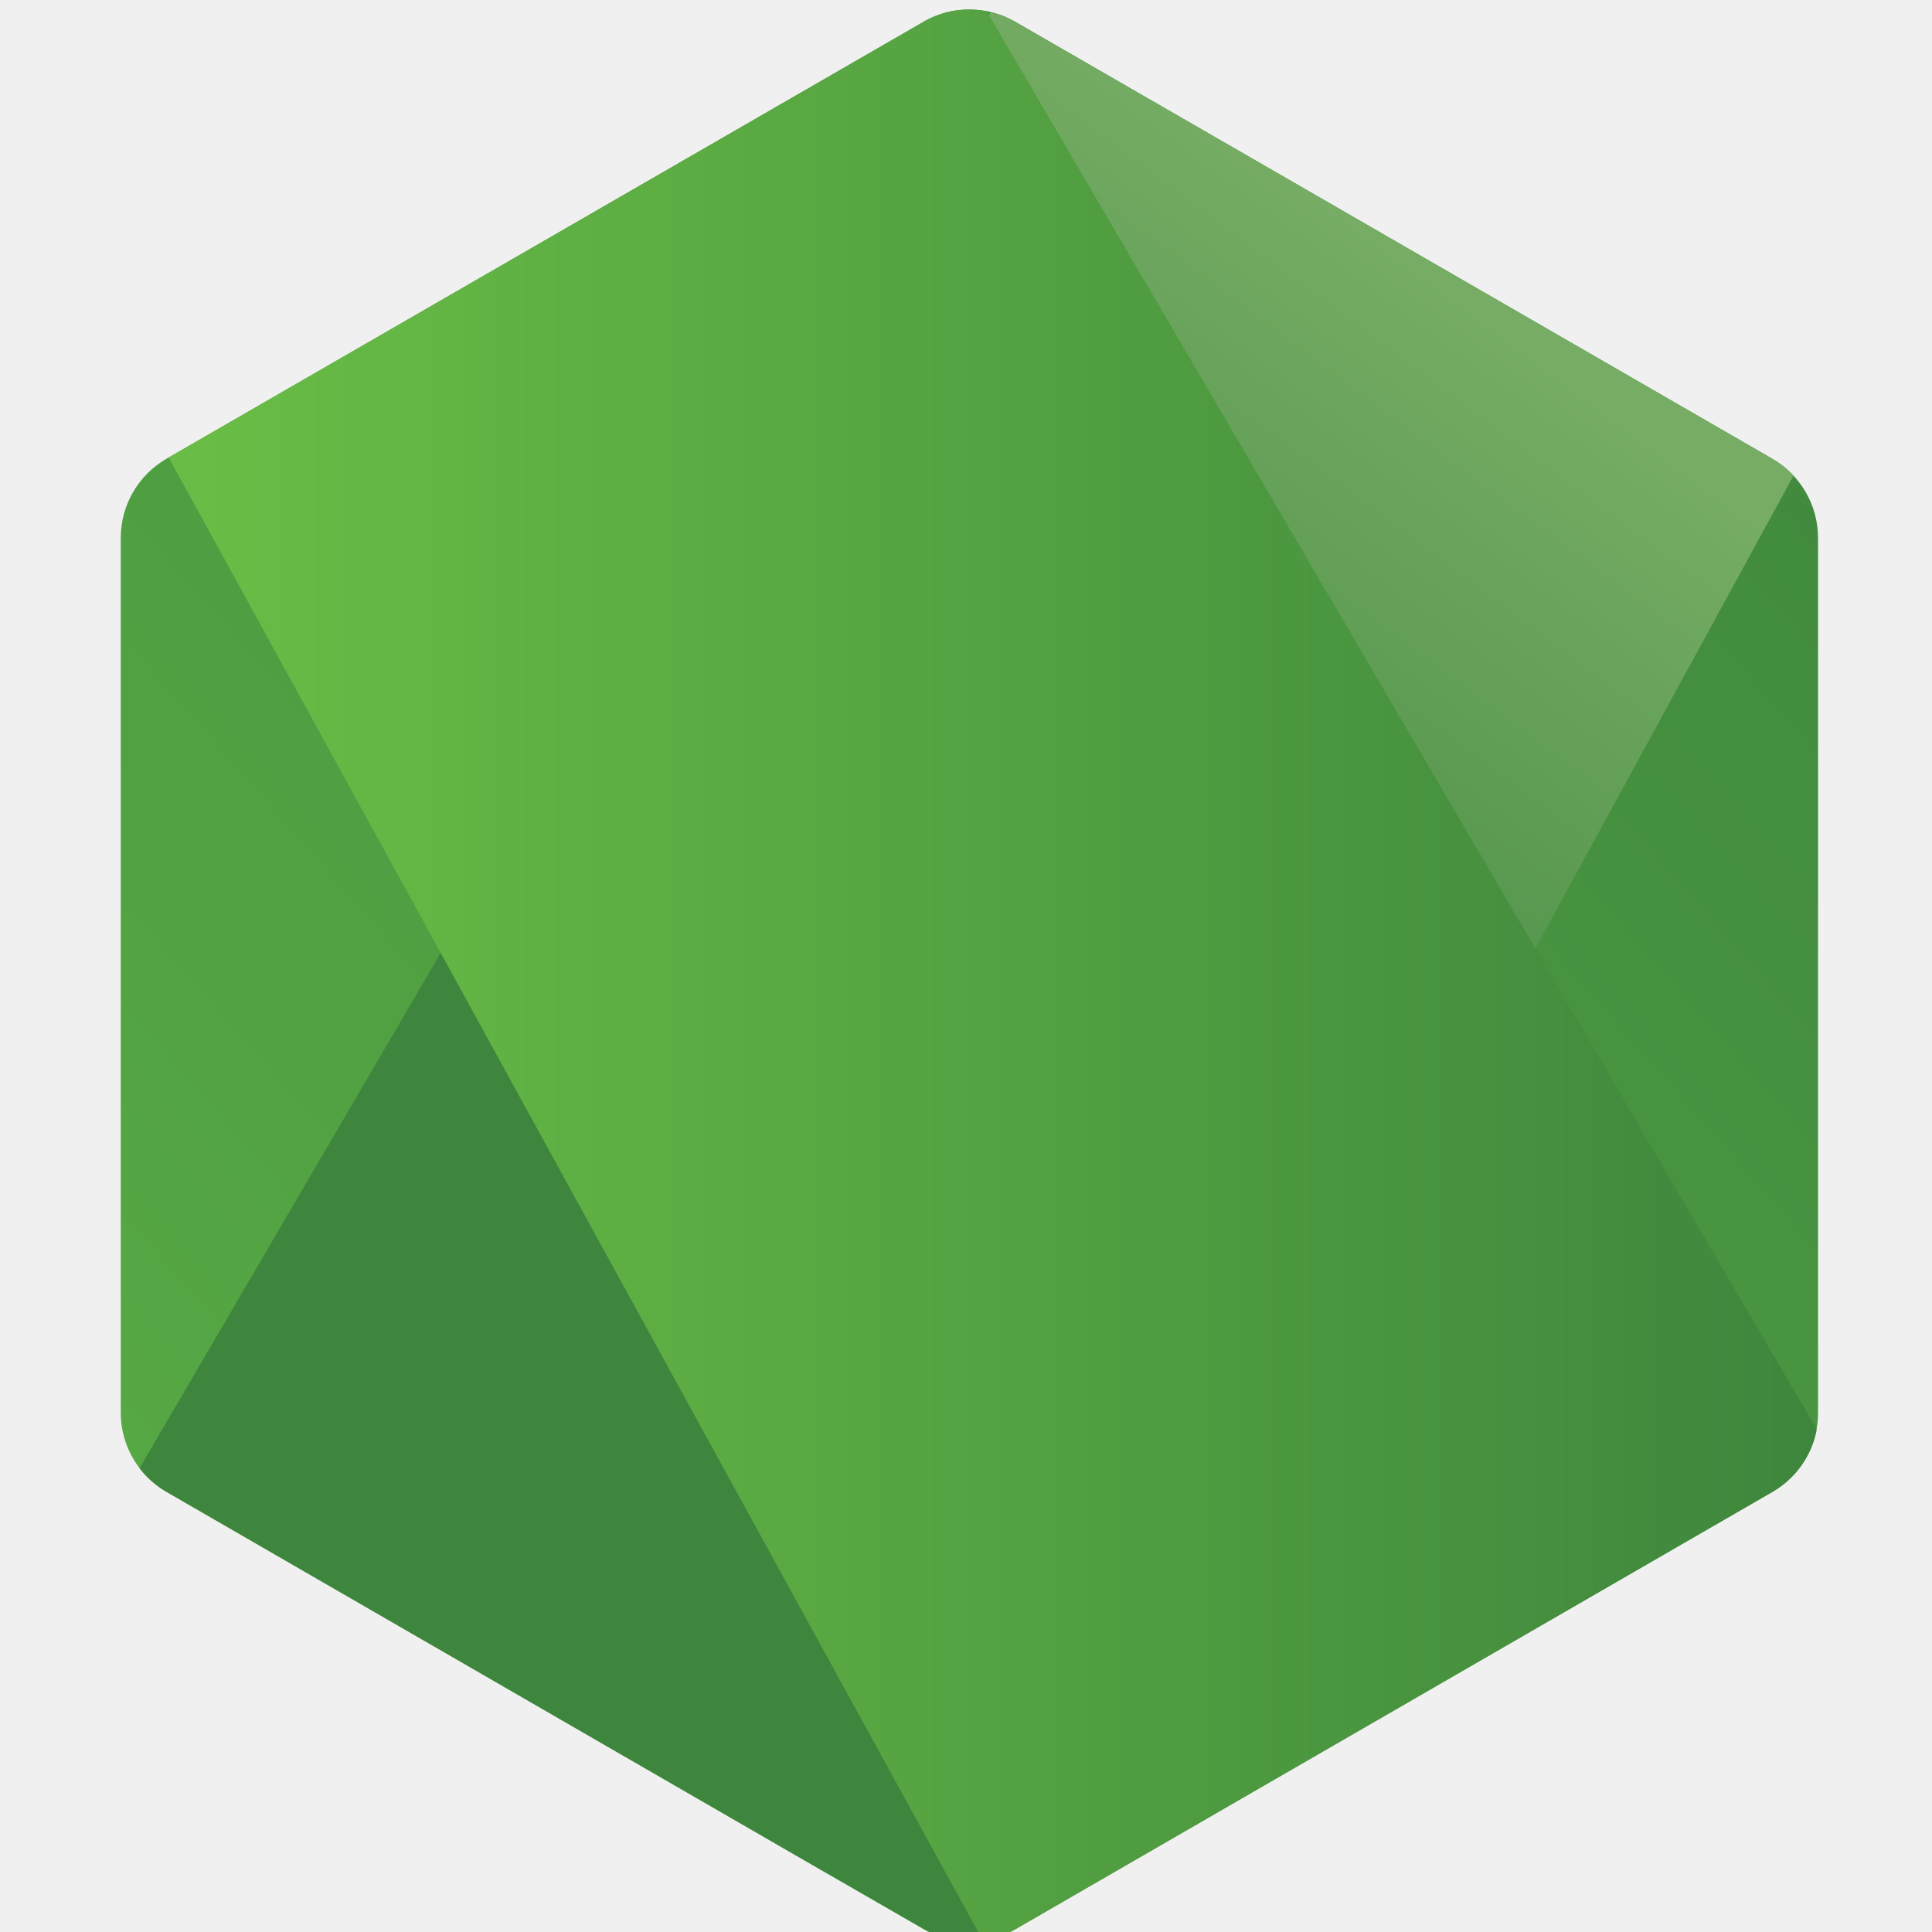
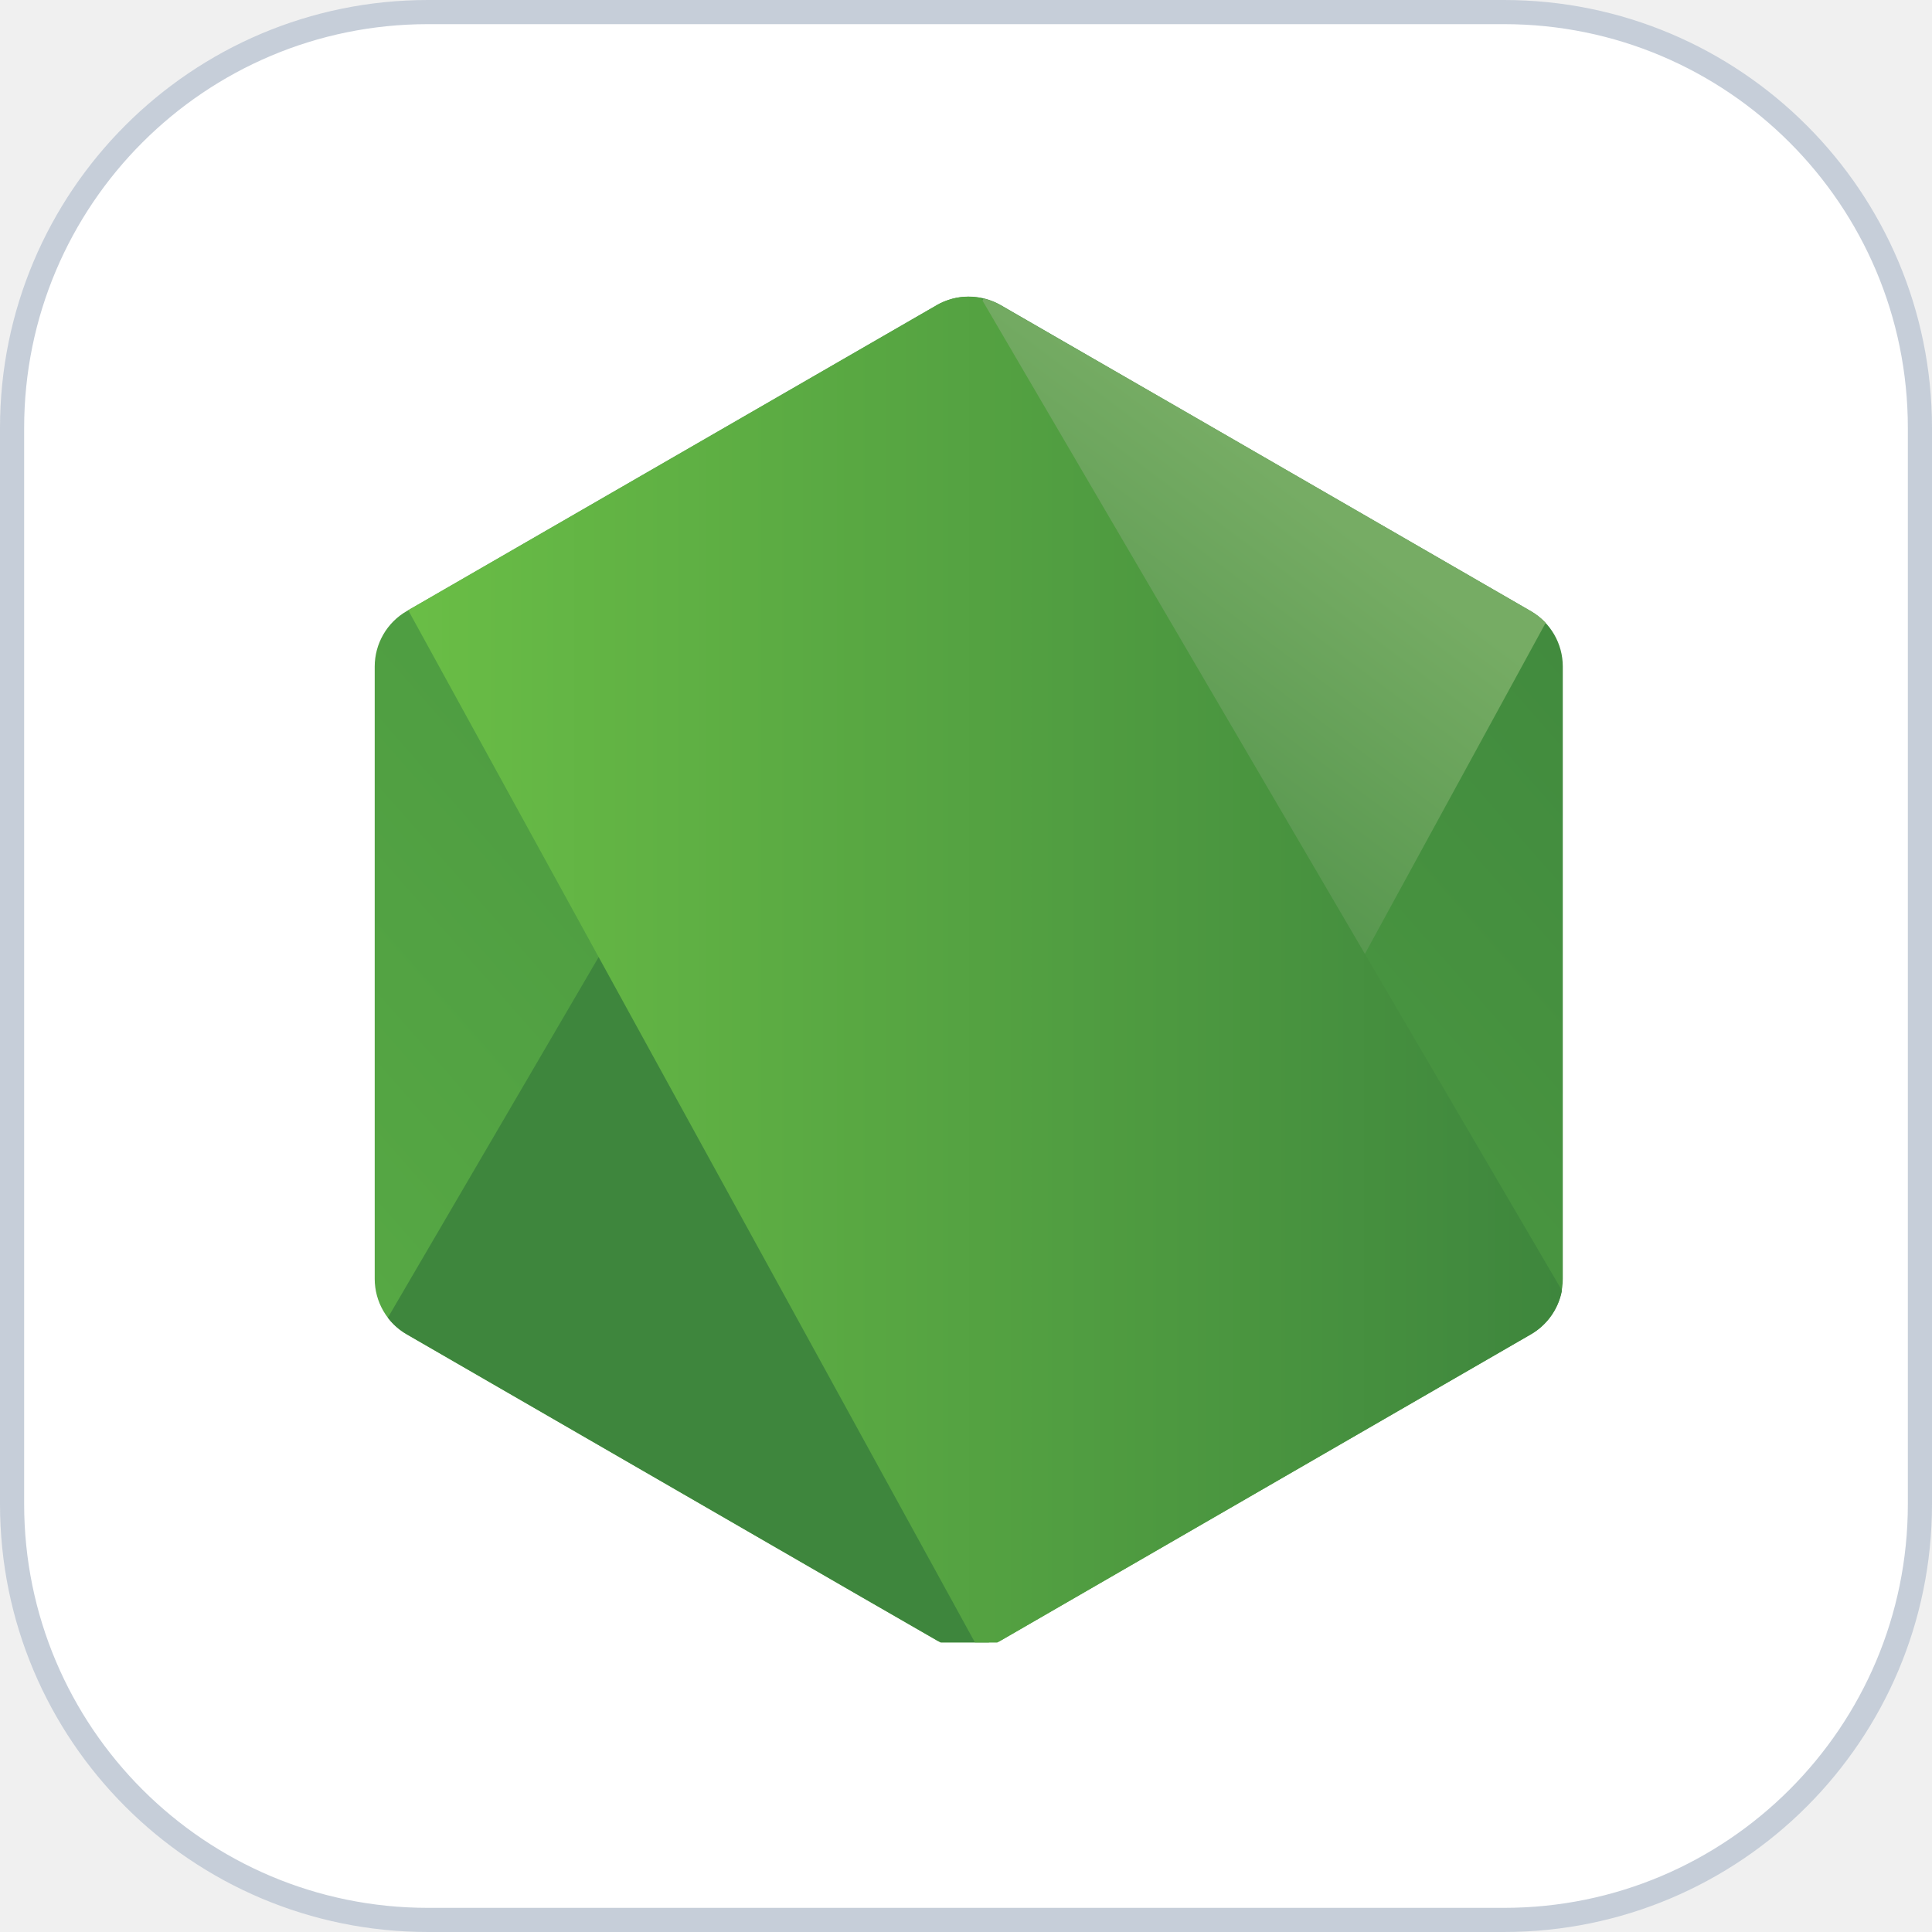
- <svg xmlns="http://www.w3.org/2000/svg" width="48" height="48" viewBox="0 0 48 48" fill="none">
-   <g clip-path="url(#clip0_301_646)">
-     <path fill-rule="evenodd" clip-rule="evenodd" d="M22.944 0.539H22.949L4.137 11.397C3.432 11.804 3 12.554 3 13.365V35.097C3 35.908 3.432 36.658 4.137 37.064L22.951 47.932C23.654 48.337 24.521 48.337 25.224 47.932L44.035 37.064C44.736 36.658 45.169 35.908 45.169 35.097V13.365C45.169 12.554 44.736 11.804 44.03 11.397L25.222 0.539C24.869 0.336 24.476 0.235 24.083 0.235C23.69 0.235 23.297 0.336 22.944 0.539Z" fill="url(#paint0_linear_301_646)" />
-     <path fill-rule="evenodd" clip-rule="evenodd" d="M3.466 36.477C3.646 36.711 3.871 36.913 4.136 37.065L20.274 46.387L22.962 47.931C23.364 48.164 23.822 48.262 24.272 48.228C24.422 48.217 24.572 48.188 24.719 48.147L44.56 11.816C44.408 11.651 44.23 11.512 44.031 11.396L31.713 4.283L25.202 0.536C25.017 0.429 24.816 0.353 24.612 0.3L3.466 36.477Z" fill="url(#paint1_linear_301_646)" />
-     <path fill-rule="evenodd" clip-rule="evenodd" d="M23.87 0.248L23.859 0.248C23.543 0.279 23.234 0.377 22.95 0.539L4.191 11.366L24.419 48.21C24.7 48.17 24.977 48.076 25.227 47.932L44.04 37.064C44.608 36.735 45.001 36.182 45.13 35.553V35.498L24.517 0.285C24.365 0.255 24.213 0.239 24.057 0.239C23.995 0.239 23.932 0.242 23.87 0.248Z" fill="url(#paint2_linear_301_646)" />
+ <svg xmlns="http://www.w3.org/2000/svg" width="40" height="40" viewBox="0 0 40 40" fill="none">
+   <path d="M0.25 8.861C0.25 4.105 4.105 0.25 8.861 0.25H31.139C35.895 0.25 39.75 4.105 39.75 8.861V31.139C39.75 35.895 35.895 39.75 31.139 39.75H8.861C4.105 39.75 0.25 35.895 0.25 31.139V8.861Z" fill="white" stroke="#C6CED9" stroke-width="0.5" />
+   <g clip-path="url(#clip0_391_16177)">
+     <path fill-rule="evenodd" clip-rule="evenodd" d="M19.392 6.318H19.395L8.421 12.652C8.01 12.889 7.758 13.327 7.758 13.8V26.477C7.758 26.95 8.01 27.388 8.421 27.625L19.396 33.964C19.806 34.2 20.312 34.2 20.722 33.964L31.695 27.625C32.104 27.388 32.356 26.95 32.356 26.477V13.8C32.356 13.327 32.104 12.889 31.692 12.652L20.721 6.318C20.515 6.2 20.286 6.141 20.056 6.141C19.827 6.141 19.598 6.2 19.392 6.318Z" fill="url(#paint0_linear_391_16177)" />
+     <path fill-rule="evenodd" clip-rule="evenodd" d="M8.03 27.282C8.135 27.419 8.266 27.537 8.42 27.625L17.834 33.063L19.402 33.964C19.637 34.099 19.904 34.157 20.167 34.137C20.254 34.13 20.341 34.114 20.427 34.09L32.001 12.896C31.913 12.8 31.809 12.72 31.693 12.652L24.507 8.502L20.709 6.317C20.601 6.254 20.484 6.21 20.365 6.179L8.03 27.282Z" fill="url(#paint1_linear_391_16177)" />
+     <path fill-rule="evenodd" clip-rule="evenodd" d="M19.932 6.149L19.925 6.148C19.741 6.167 19.561 6.224 19.395 6.318L8.452 12.634L20.252 34.127C20.416 34.103 20.578 34.048 20.724 33.964L31.698 27.625C32.029 27.433 32.258 27.11 32.334 26.743V26.711L20.31 6.17C20.221 6.153 20.132 6.143 20.041 6.143C20.005 6.143 19.968 6.145 19.932 6.149Z" fill="url(#paint2_linear_391_16177)" />
  </g>
  <defs>
-     <linearGradient id="paint0_linear_301_646" x1="24.084" y1="-23.765" x2="-23.516" y2="18.053" gradientUnits="userSpaceOnUse">
+     <linearGradient id="paint0_linear_391_16177" x1="20.057" y1="-7.859" x2="-7.71" y2="16.535" gradientUnits="userSpaceOnUse">
      <stop stop-color="#3E863D" />
      <stop offset="1" stop-color="#5AAD45" />
    </linearGradient>
-     <linearGradient id="paint1_linear_301_646" x1="18.428" y1="-5.756" x2="-6.405" y2="27.603" gradientUnits="userSpaceOnUse">
+     <linearGradient id="paint1_linear_391_16177" x1="16.757" y1="2.646" x2="2.271" y2="22.105" gradientUnits="userSpaceOnUse">
      <stop stop-color="#76AC64" />
      <stop offset="0.526" stop-color="#3E863D" />
      <stop offset="1" stop-color="#3E863D" />
    </linearGradient>
-     <linearGradient id="paint2_linear_301_646" x1="3.048" y1="48.88" x2="45.13" y2="48.88" gradientUnits="userSpaceOnUse">
+     <linearGradient id="paint2_linear_391_16177" x1="7.786" y1="34.517" x2="32.334" y2="34.517" gradientUnits="userSpaceOnUse">
      <stop stop-color="#6BBF46" />
      <stop offset="1" stop-color="#3E863D" />
    </linearGradient>
-     <clipPath id="clip0_301_646">
-       <rect width="48" height="48" fill="white" />
+     <clipPath id="clip0_391_16177">
+       <rect width="28" height="28" fill="white" transform="translate(6.00781 6.00391)" />
    </clipPath>
  </defs>
</svg>
